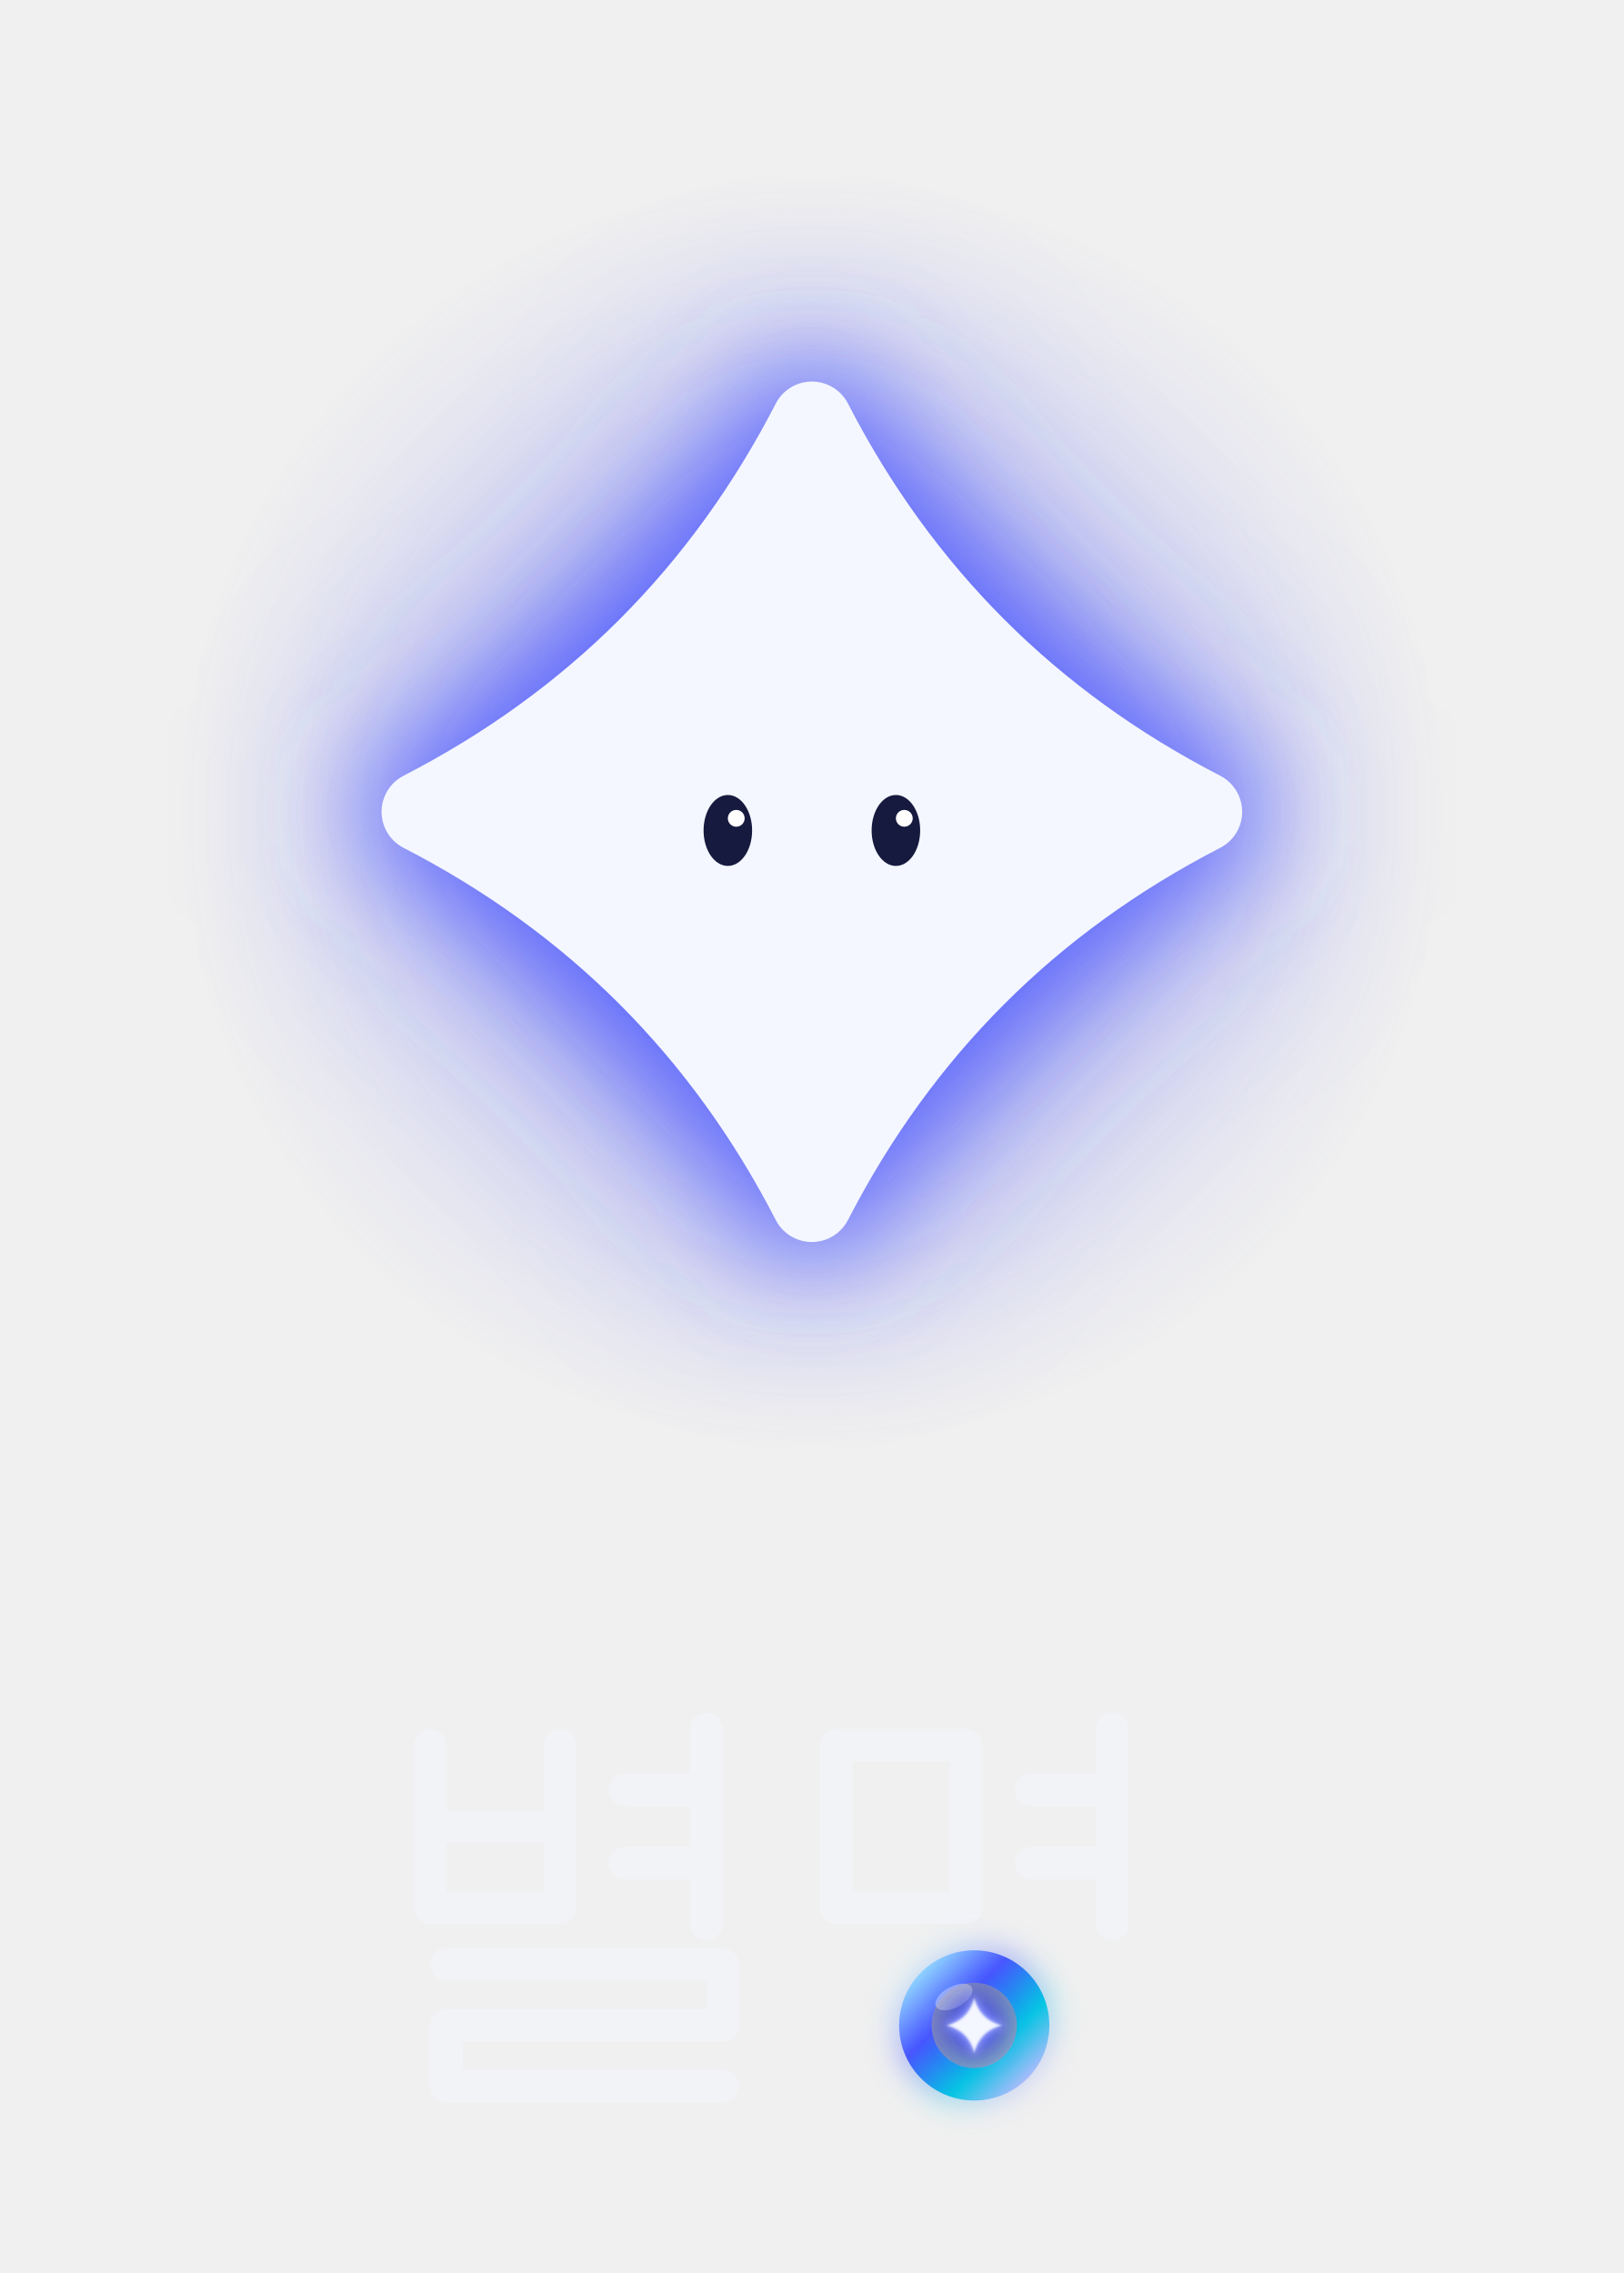
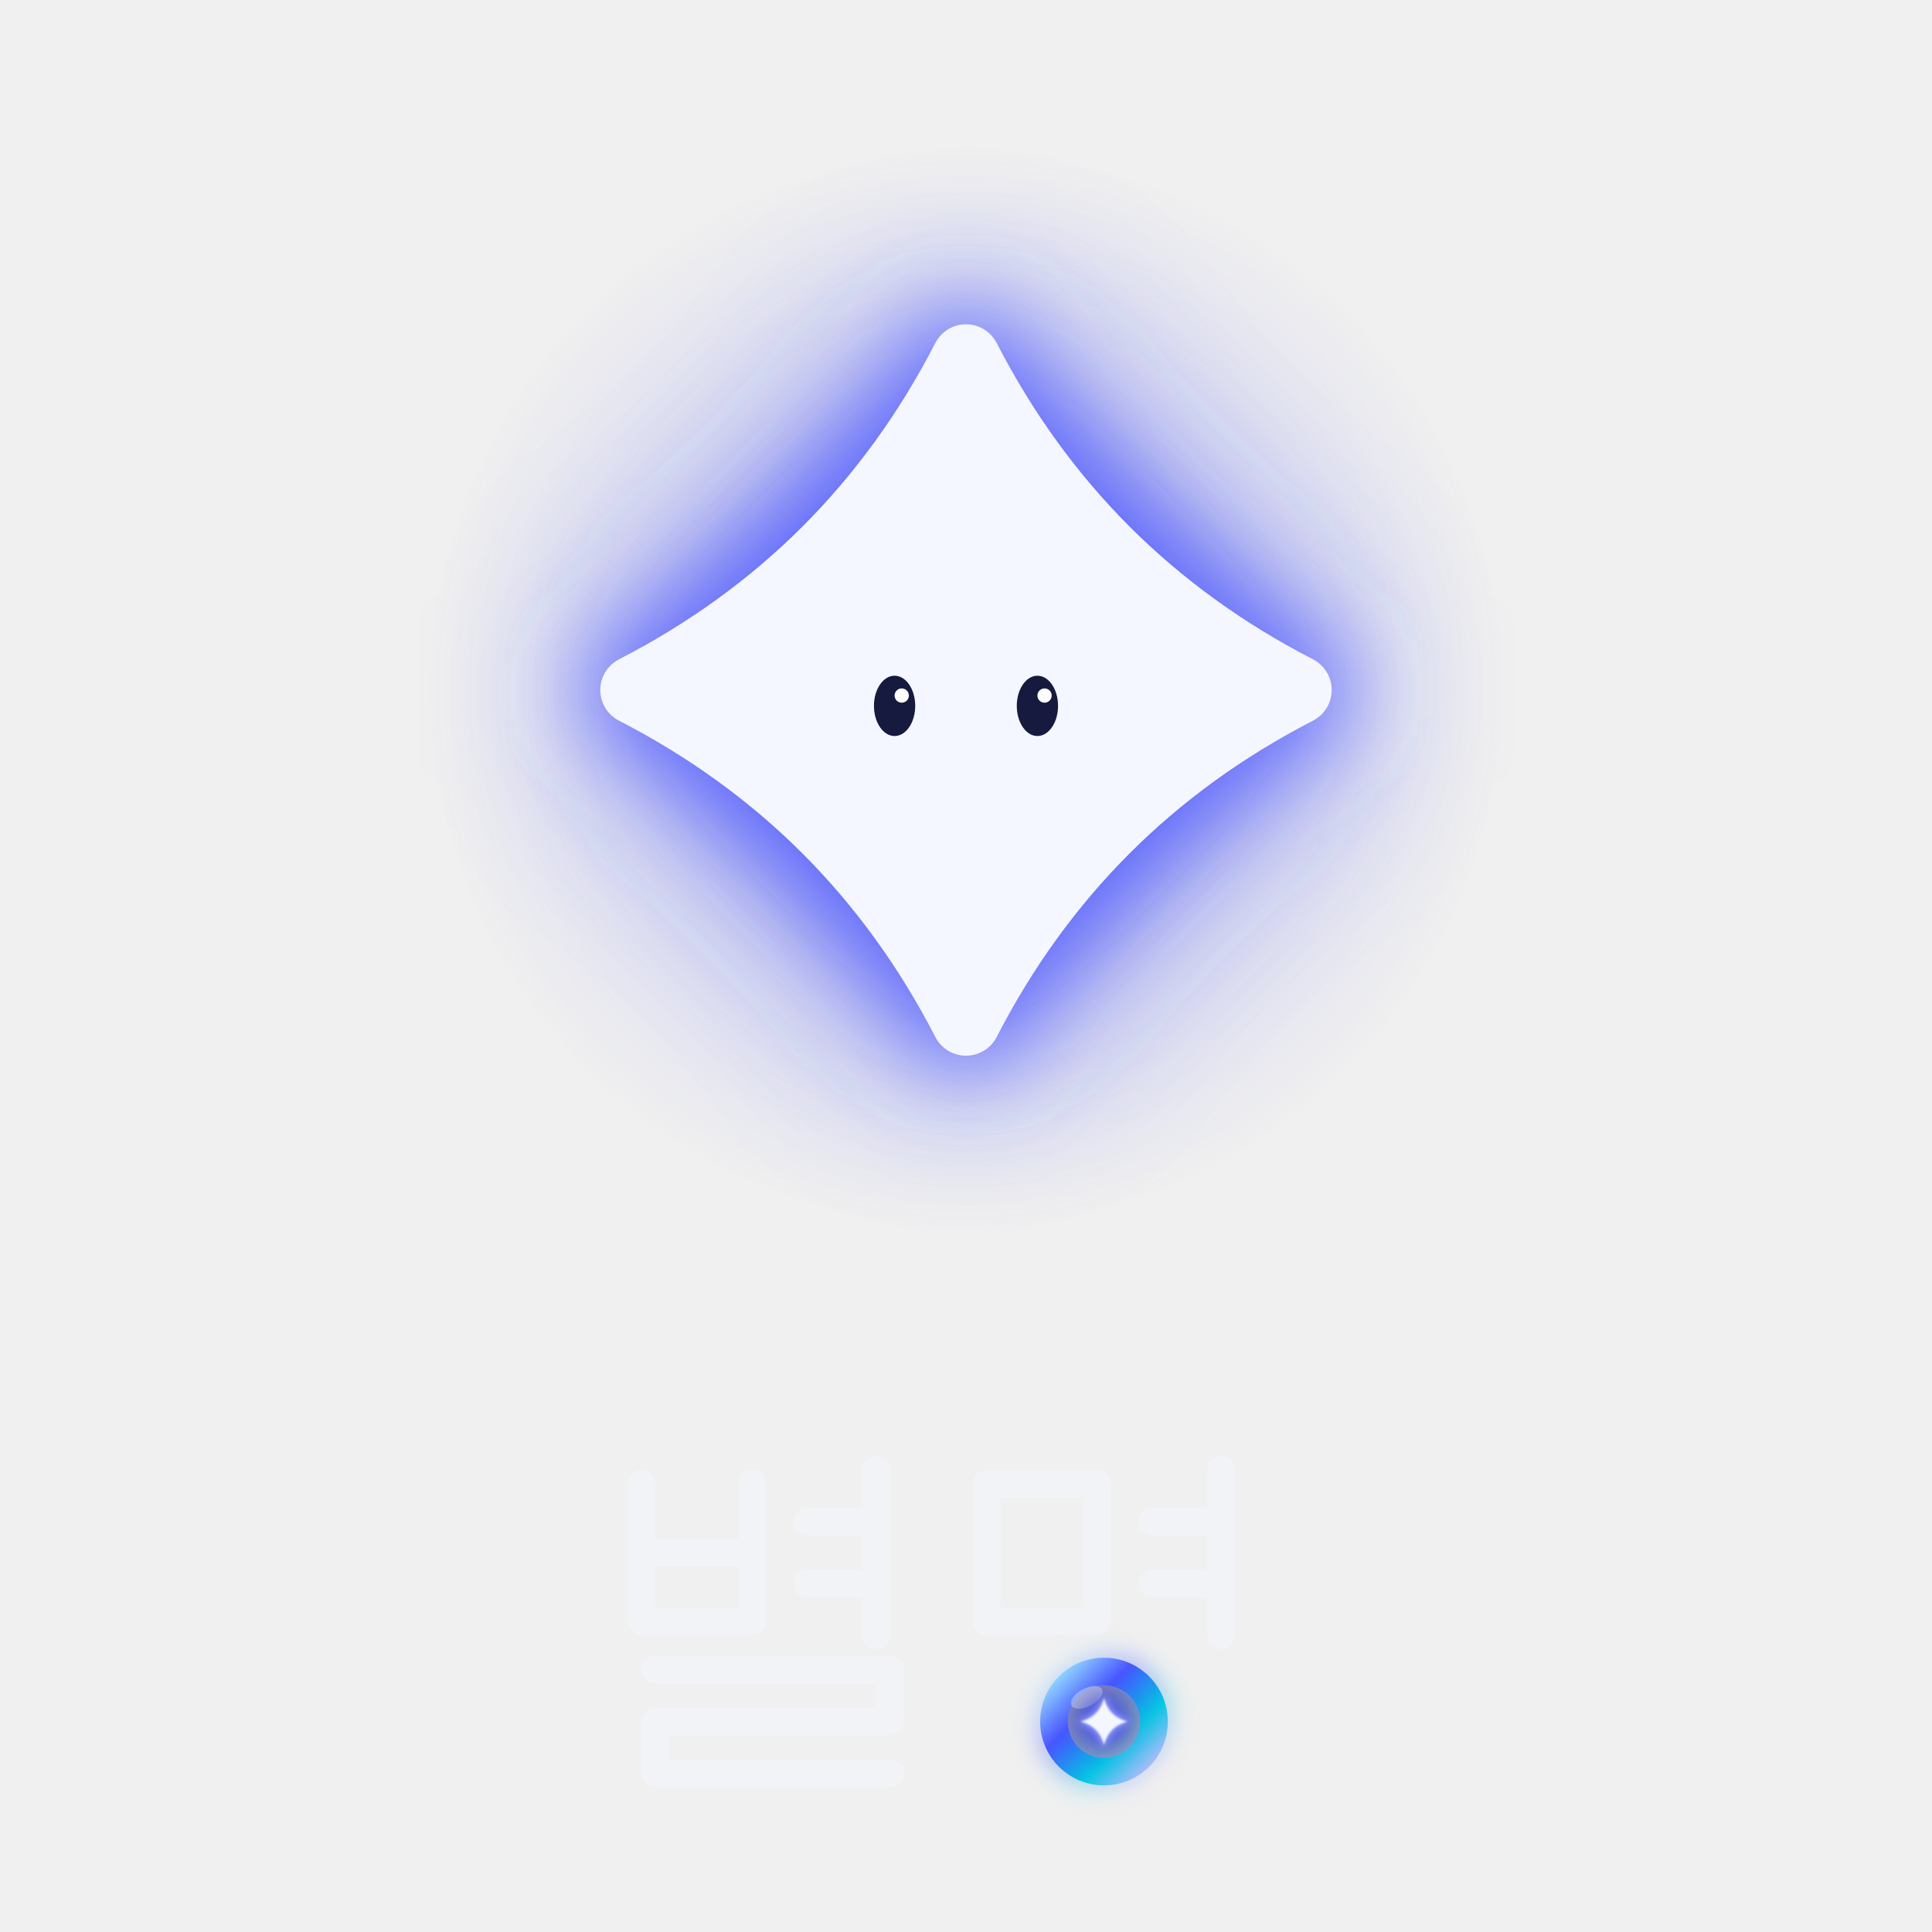
- <svg xmlns="http://www.w3.org/2000/svg" viewBox="-100 -100 200 280" width="400" height="560">
+ <svg xmlns="http://www.w3.org/2000/svg" viewBox="-140 -100 280 280" width="560" height="560">
  <defs>
    <filter id="blurXL" x="-150%" y="-150%" width="400%" height="400%">
      <feGaussianBlur stdDeviation="14" />
    </filter>
    <filter id="blurL" x="-100%" y="-100%" width="300%" height="300%">
      <feGaussianBlur stdDeviation="7" />
    </filter>
    <filter id="blurM" x="-60%" y="-60%" width="220%" height="220%">
      <feGaussianBlur stdDeviation="3" />
    </filter>
    <filter id="blurS" x="-40%" y="-40%" width="180%" height="180%">
      <feGaussianBlur stdDeviation="1.2" />
    </filter>
    <radialGradient id="halo">
      <stop offset="0" stop-color="#5B66FF" stop-opacity=".55" />
      <stop offset=".45" stop-color="#3843F4" stop-opacity=".18" />
      <stop offset="1" stop-color="#3843F4" stop-opacity="0" />
    </radialGradient>
    <radialGradient id="haloDim">
      <stop offset="0" stop-color="#5A6075" stop-opacity=".35" />
      <stop offset="1" stop-color="#5A6075" stop-opacity="0" />
    </radialGradient>
    <radialGradient id="glassBody" cx=".42" cy=".38" r=".75">
      <stop offset="0" stop-color="#1C2A6B" stop-opacity=".55" />
      <stop offset=".6" stop-color="#101642" stop-opacity=".35" />
      <stop offset="1" stop-color="#4752FF" stop-opacity=".35" />
    </radialGradient>
    <linearGradient id="rim" x1="0" y1="0" x2="1" y2="1">
      <stop offset="0" stop-color="#9AE8FF" />
      <stop offset=".35" stop-color="#4752FF" />
      <stop offset=".7" stop-color="#00C8E2" />
      <stop offset="1" stop-color="#C9B8FF" />
    </linearGradient>
    <linearGradient id="iconBg" x1="0" y1="0" x2="0" y2="1">
      <stop offset="0" stop-color="#151833" />
      <stop offset=".55" stop-color="#0D0E12" />
      <stop offset="1" stop-color="#08090B" />
    </linearGradient>
    <linearGradient id="tileBg" x1="0" y1="0" x2="1" y2="1">
      <stop offset="0" stop-color="#17181F" />
      <stop offset="1" stop-color="#0E0F14" />
    </linearGradient>
  </defs>
  <g>
    <g>
      <circle r="78" fill="url(#halo)" />
      <path d="M0,-52 Q17.68,-17.68 52,0 Q17.68,17.68 0,52 Q-17.68,17.68 -52,0 Q-17.68,-17.68 0,-52Z" fill="#3843F4" filter="url(#blurXL)" />
      <path d="M0,-50 Q17,-17 50,0 Q17,17 0,50 Q-17,17 -50,0 Q-17,-17 0,-50Z" fill="#5B66FF" filter="url(#blurL)" stroke="#5B66FF" stroke-width="10" stroke-linejoin="round" />
      <path d="M0,-48 Q16.32,-16.32 48,0 Q16.32,16.32 0,48 Q-16.32,16.32 -48,0 Q-16.32,-16.32 0,-48Z" fill="#F4F7FF" stroke="#F4F7FF" stroke-width="10" stroke-linejoin="round" />
      <ellipse cx="-10.35" cy="2.3" rx="2.99" ry="4.37" fill="#161A3E" />
      <ellipse cx="10.35" cy="2.3" rx="2.99" ry="4.37" fill="#161A3E" />
      <circle cx="-9.315" cy="0.805" r="1.035" fill="#fff" />
      <circle cx="11.385" cy="0.805" r="1.035" fill="#fff" />
    </g>
  </g>
  <g transform="translate(-53 110) scale(0.5)">
    <g>
      <g stroke="#F2F3F7" stroke-width="8" stroke-linecap="round" stroke-linejoin="round" fill="none">
        <path d="M12,10 V50 H44 V10 M12,30 H44" />
        <path d="M80,6 V54 M60,21 H80 M60,39 H80" />
        <path d="M16,64 H84 V79 H16 V94 H84" />
      </g>
    </g>
    <g transform="translate(100 0)">
      <g stroke="#F2F3F7" stroke-width="8" stroke-linecap="round" stroke-linejoin="round" fill="none">
        <path d="M12,10 H44 V50 H12 Z" />
        <path d="M80,6 V54 M60,21 H80 M60,39 H80" />
      </g>
      <g transform="translate(46 79)">
        <circle r="22" fill="url(#halo)" opacity=".8" />
        <circle r="14.5" fill="url(#glassBody)" />
        <circle r="14.5" fill="none" stroke="url(#rim)" stroke-width="8" />
        <circle r="14.5" fill="none" stroke="url(#rim)" stroke-width="14" opacity=".25" filter="url(#blurM)" />
        <ellipse cx="-5" cy="-7" rx="5" ry="2.6" fill="#fff" opacity=".35" transform="rotate(-28 -5 -7)" />
        <g transform="scale(.36)">
          <circle r="26" fill="url(#halo)" />
          <path d="M0,-22 Q4.4,-4.4 22,0 Q4.4,4.4 0,22 Q-4.4,4.4 -22,0 Q-4.4,-4.4 0,-22Z" fill="#3843F4" filter="url(#blurXL)" opacity=".9" />
          <path d="M0,-22 Q4.4,-4.4 22,0 Q4.4,4.4 0,22 Q-4.4,4.4 -22,0 Q-4.4,-4.4 0,-22Z" fill="#4F5BFF" filter="url(#blurL)" />
          <path d="M0,-22 Q4.4,-4.4 22,0 Q4.4,4.4 0,22 Q-4.4,4.4 -22,0 Q-4.4,-4.4 0,-22Z" fill="#9AA3FF" filter="url(#blurM)" />
          <path d="M0,-22 Q4.4,-4.4 22,0 Q4.4,4.4 0,22 Q-4.4,4.4 -22,0 Q-4.4,-4.4 0,-22Z" fill="#F4F7FF" transform="scale(0.86)" filter="url(#blurS)" />
        </g>
      </g>
    </g>
  </g>
</svg>
